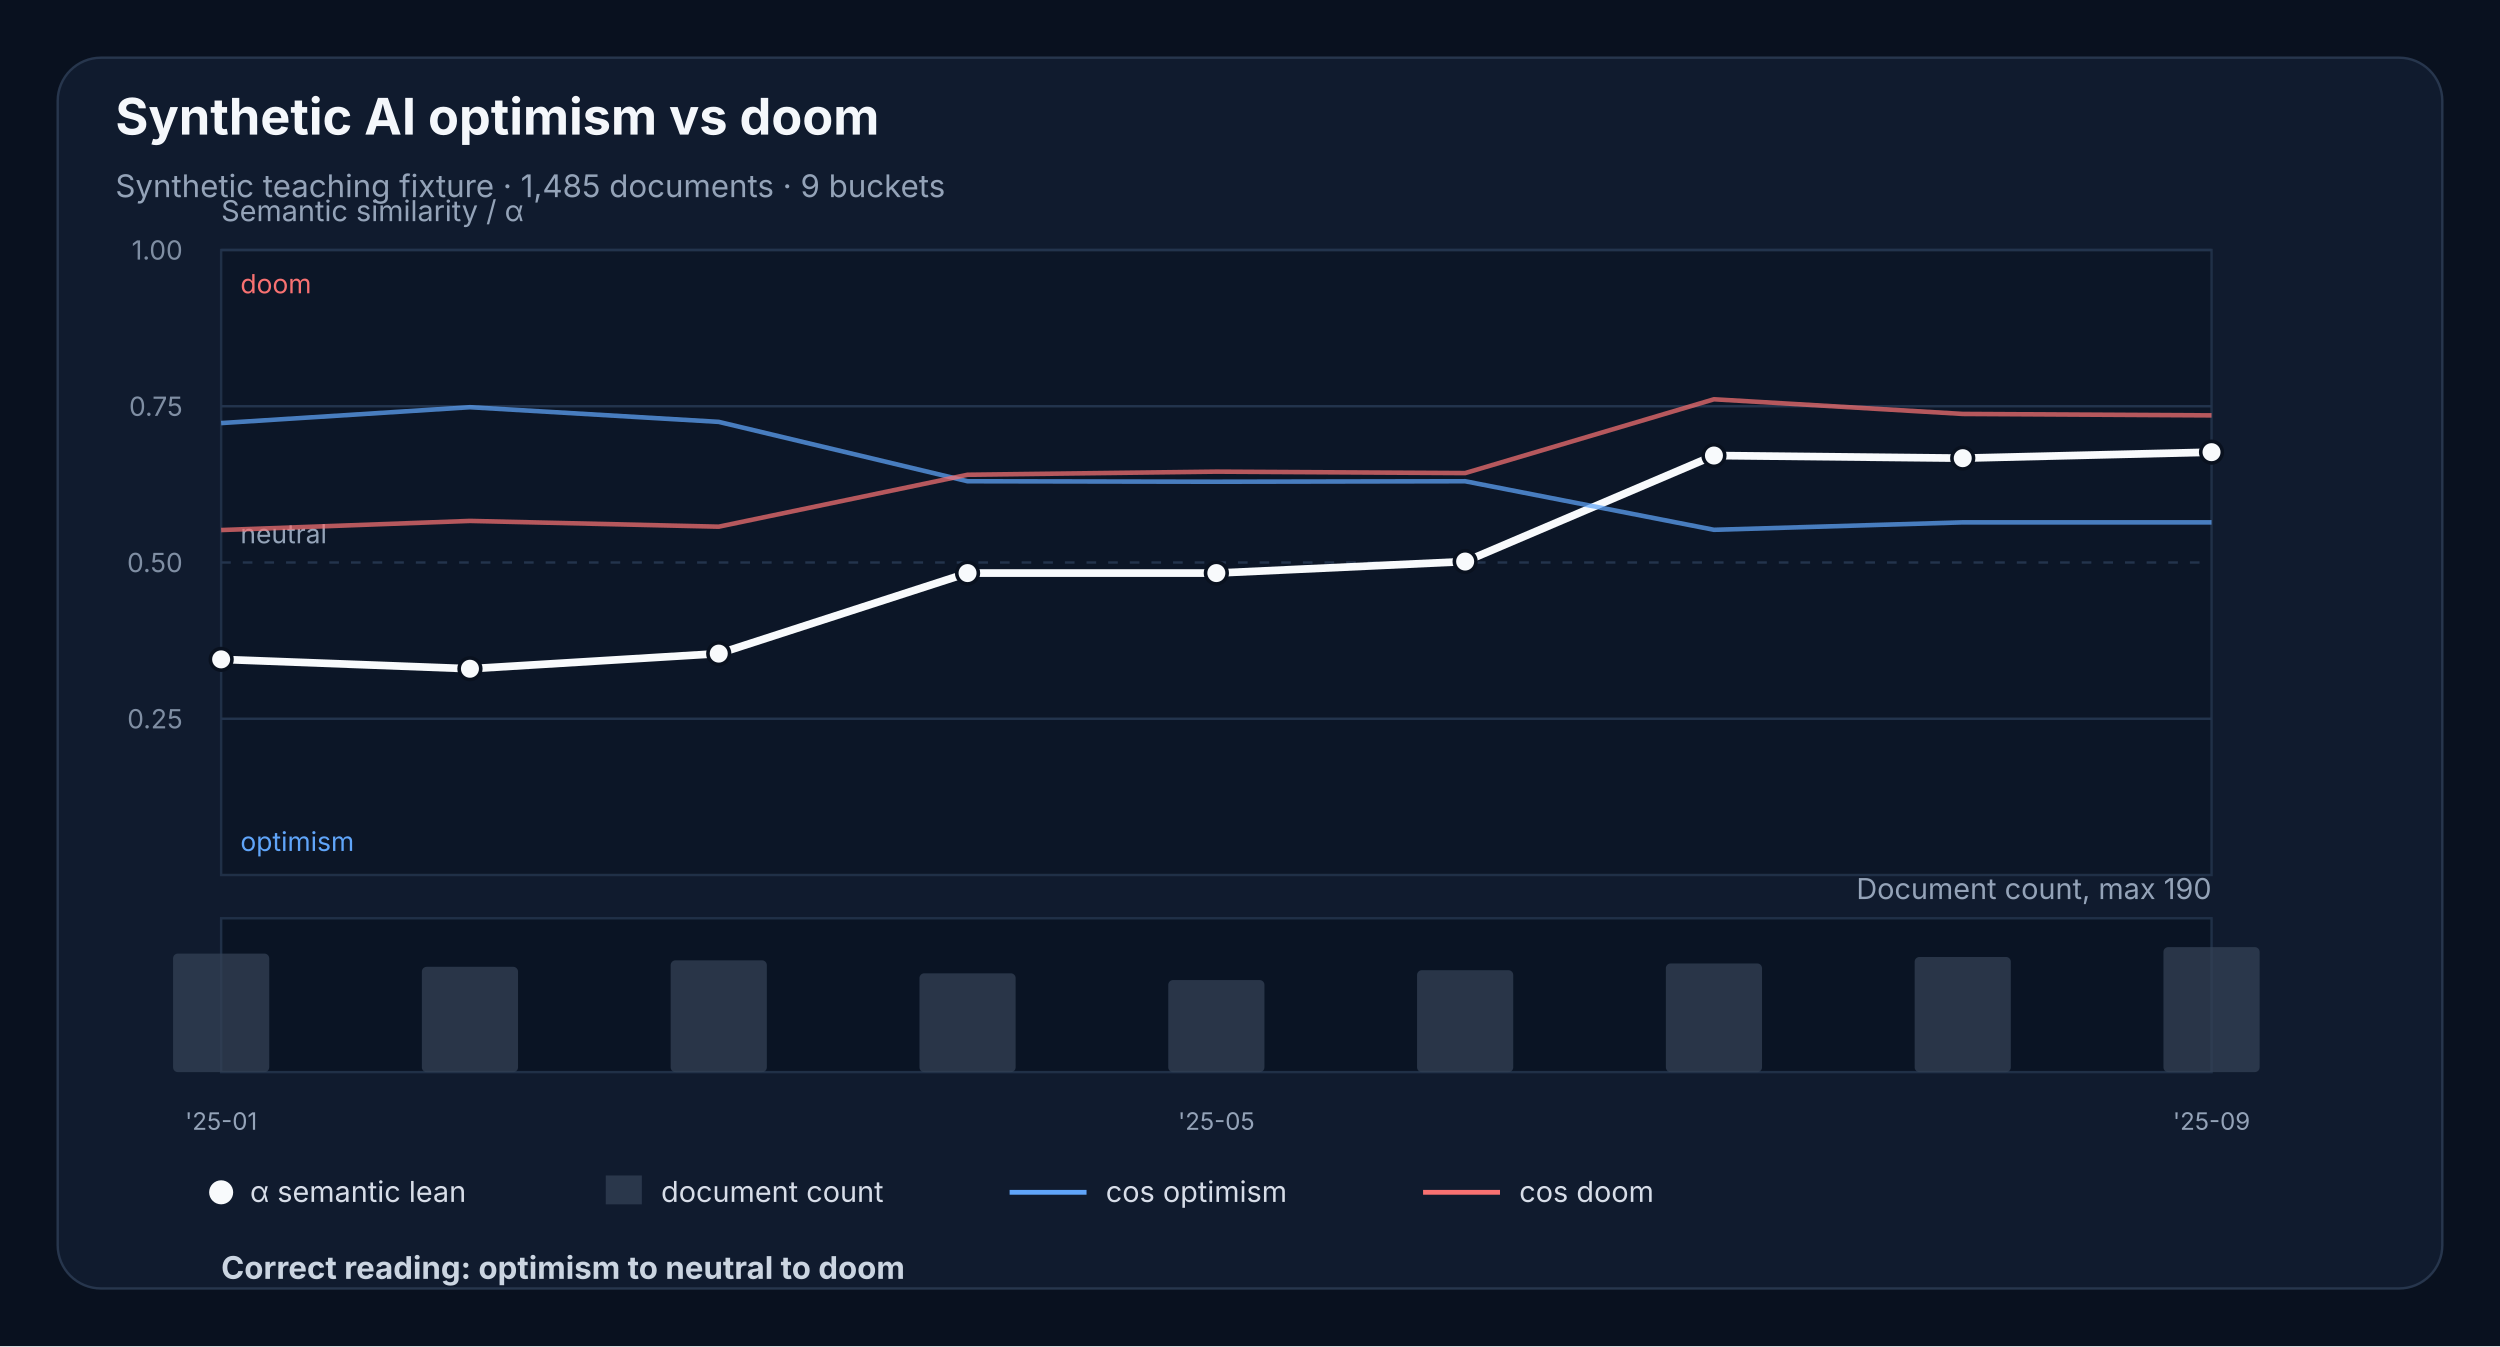
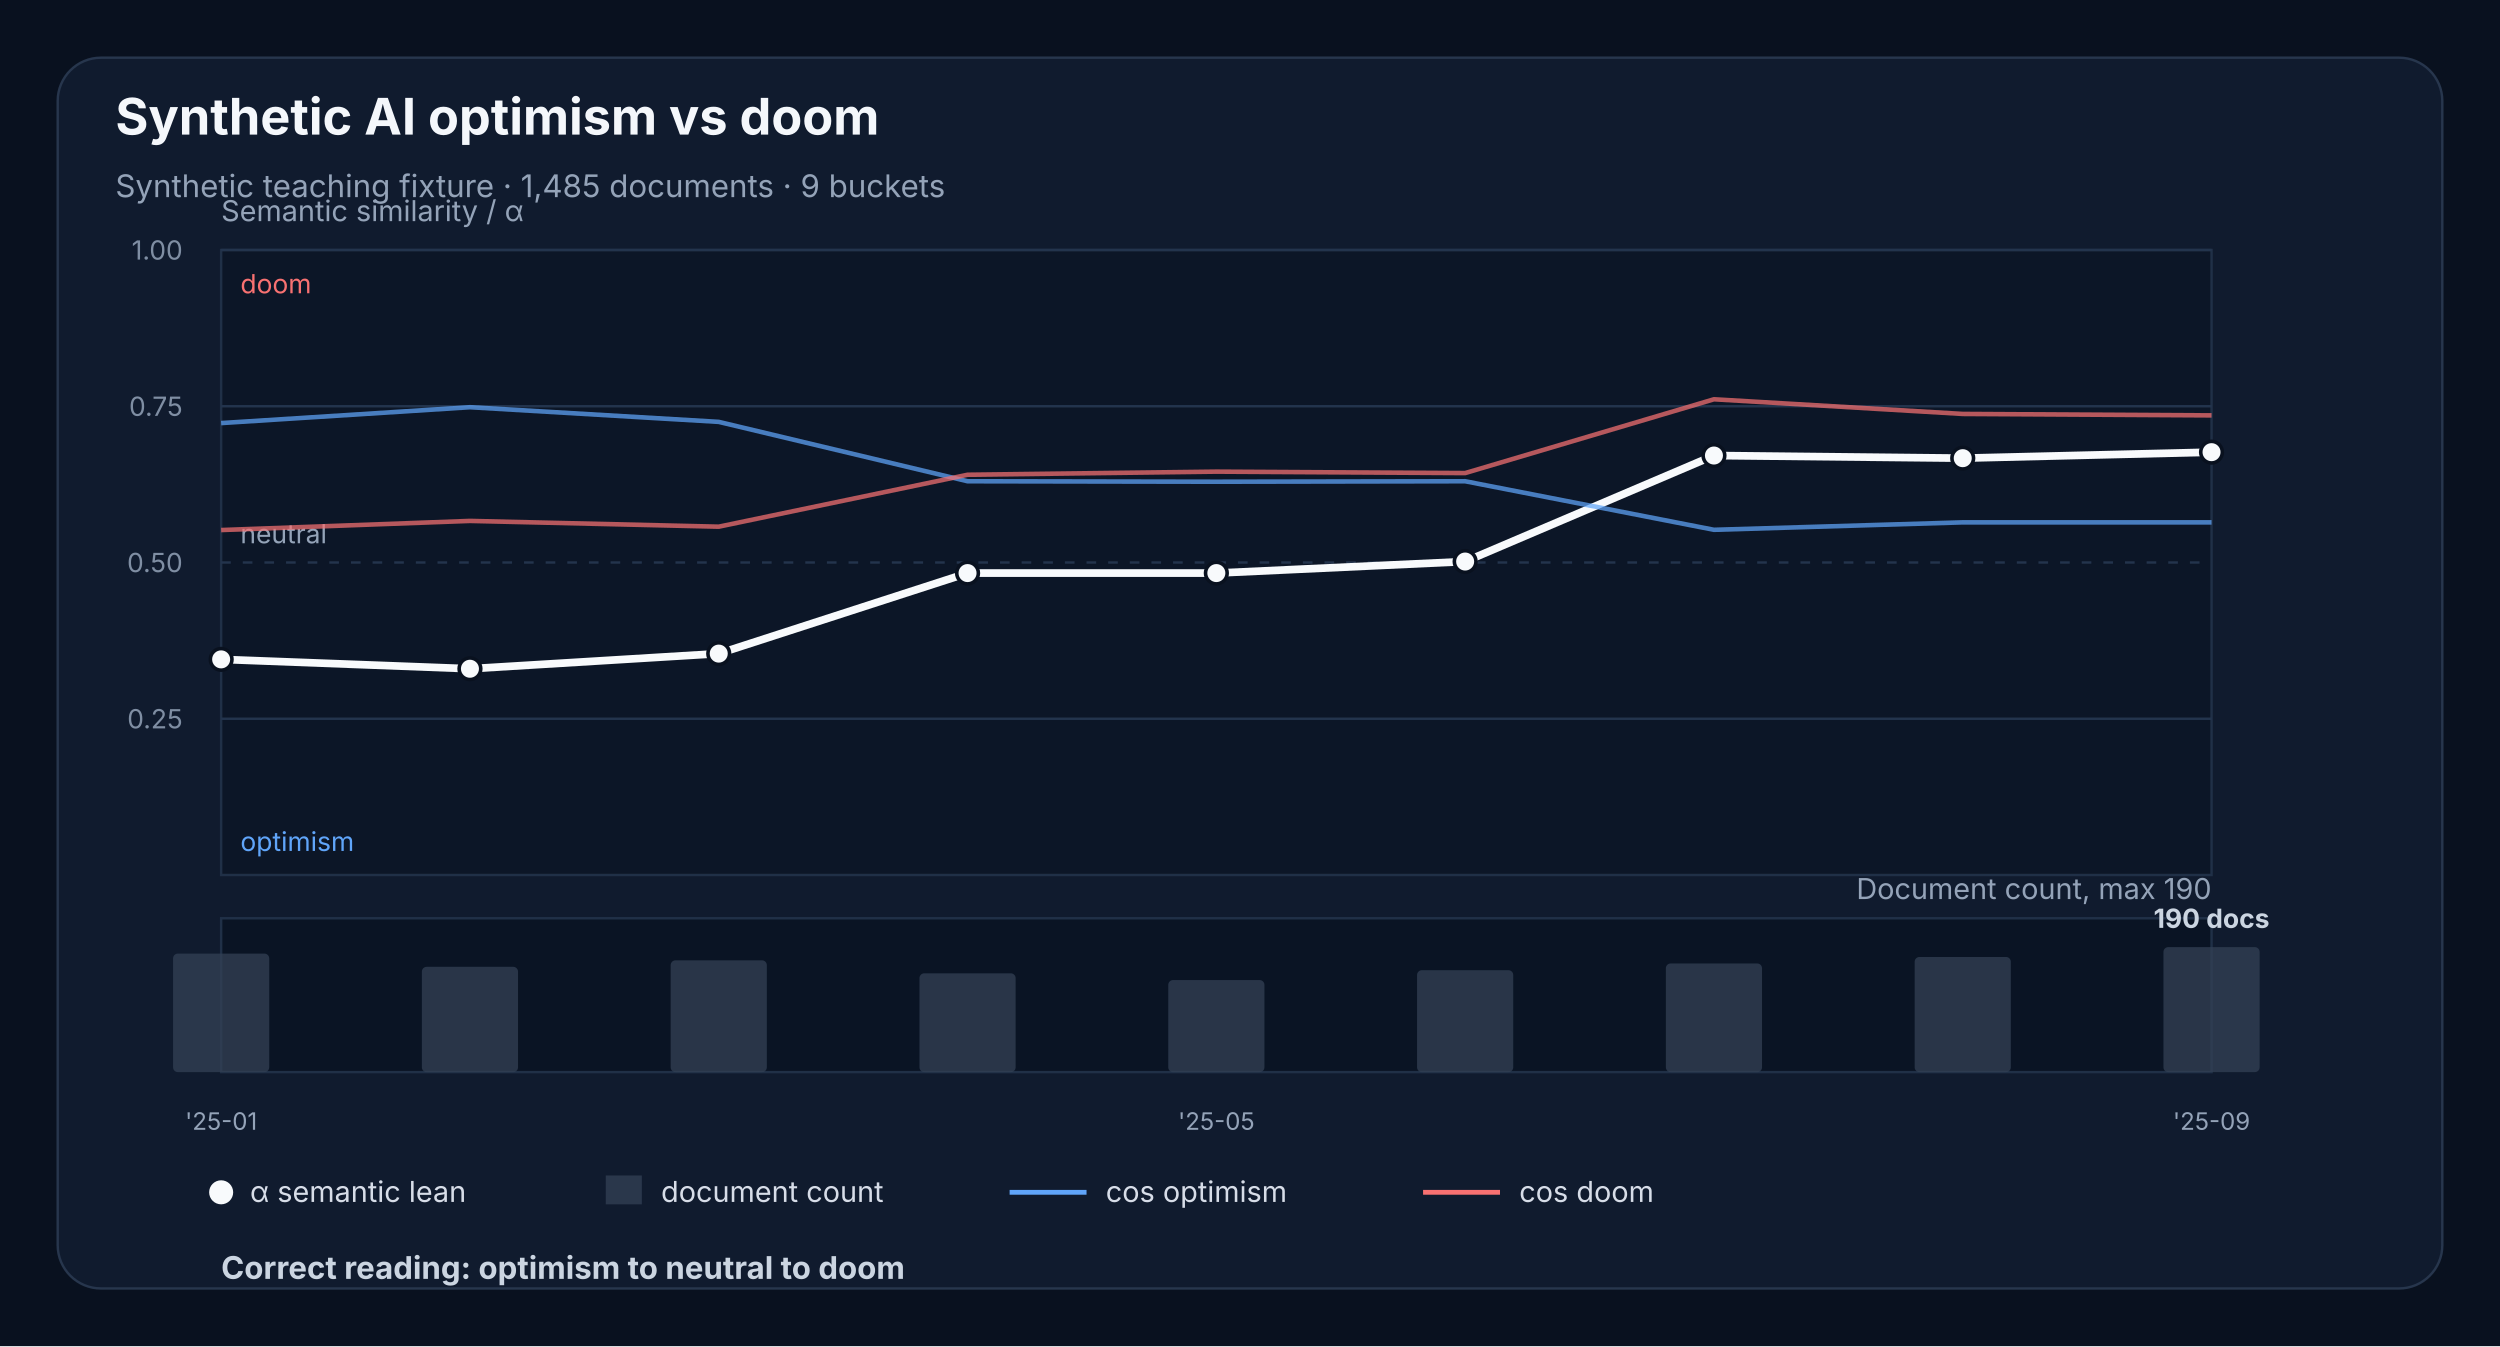
<svg xmlns="http://www.w3.org/2000/svg" width="1040" height="560" viewBox="0 0 1040 560" role="img" aria-label="Semantic trend teaching chart for clean-room">
  <rect width="100%" height="100%" fill="#09111f" />
  <rect x="24" y="24" width="992" height="512" rx="18" fill="#101b2e" stroke="#27364d" />
  <text x="48.0" y="56.0" fill="#f4f7fb" font-family="Inter, -apple-system, BlinkMacSystemFont, Segoe UI, sans-serif" font-size="21" font-weight="700" text-anchor="start">Synthetic AI optimism vs doom</text>
  <text x="48.0" y="82.0" fill="#94a3b8" font-family="Inter, -apple-system, BlinkMacSystemFont, Segoe UI, sans-serif" font-size="13" font-weight="400" text-anchor="start">Synthetic teaching fixture · 1,485 documents · 9 buckets</text>
  <rect x="92" y="104" width="828" height="260" fill="#0c1627" stroke="#203047" />
  <rect x="92" y="382" width="828" height="64" fill="#0a1424" stroke="#203047" />
  <text x="92.0" y="92.0" fill="#94a3b8" font-family="Inter, -apple-system, BlinkMacSystemFont, Segoe UI, sans-serif" font-size="12" font-weight="400" text-anchor="start">Semantic similarity / α</text>
  <text x="920.0" y="374.0" fill="#94a3b8" font-family="Inter, -apple-system, BlinkMacSystemFont, Segoe UI, sans-serif" font-size="12" font-weight="400" text-anchor="end">Document count, max 190</text>
  <line x1="92.0" y1="299.0" x2="920.0" y2="299.0" stroke="#23344d" stroke-width="1" />
  <text x="76.0" y="303.0" fill="#7f8ea3" font-family="Inter, -apple-system, BlinkMacSystemFont, Segoe UI, sans-serif" font-size="11" font-weight="400" text-anchor="end">0.25</text>
  <line x1="92.0" y1="234.0" x2="920.0" y2="234.0" stroke="#23344d" stroke-width="1" stroke-dasharray="4 5" />
  <text x="76.0" y="238.0" fill="#7f8ea3" font-family="Inter, -apple-system, BlinkMacSystemFont, Segoe UI, sans-serif" font-size="11" font-weight="400" text-anchor="end">0.50</text>
  <line x1="92.0" y1="169.0" x2="920.0" y2="169.0" stroke="#23344d" stroke-width="1" />
  <text x="76.0" y="173.0" fill="#7f8ea3" font-family="Inter, -apple-system, BlinkMacSystemFont, Segoe UI, sans-serif" font-size="11" font-weight="400" text-anchor="end">0.75</text>
  <line x1="92.0" y1="104.0" x2="920.0" y2="104.0" stroke="#23344d" stroke-width="1" />
  <text x="76.0" y="108.0" fill="#7f8ea3" font-family="Inter, -apple-system, BlinkMacSystemFont, Segoe UI, sans-serif" font-size="11" font-weight="400" text-anchor="end">1.00</text>
  <text x="100.0" y="122.0" fill="#f87171" font-family="Inter, -apple-system, BlinkMacSystemFont, Segoe UI, sans-serif" font-size="11" font-weight="400" text-anchor="start">doom</text>
  <text x="100.0" y="354.0" fill="#60a5fa" font-family="Inter, -apple-system, BlinkMacSystemFont, Segoe UI, sans-serif" font-size="11" font-weight="400" text-anchor="start">optimism</text>
  <text x="100.0" y="226.0" fill="#94a3b8" font-family="Inter, -apple-system, BlinkMacSystemFont, Segoe UI, sans-serif" font-size="11" font-weight="400" text-anchor="start">neutral</text>
  <g data-layer="volume-bars">
    <rect x="72.0" y="396.7" width="40.0" height="49.3" rx="2" fill="#334155" opacity="0.74" />
    <rect x="175.5" y="402.2" width="40.0" height="43.8" rx="2" fill="#334155" opacity="0.74" />
    <rect x="279.0" y="399.5" width="40.0" height="46.5" rx="2" fill="#334155" opacity="0.74" />
    <rect x="382.5" y="404.9" width="40.0" height="41.1" rx="2" fill="#334155" opacity="0.74" />
    <rect x="486.0" y="407.7" width="40.0" height="38.3" rx="2" fill="#334155" opacity="0.74" />
    <rect x="589.5" y="403.6" width="40.0" height="42.4" rx="2" fill="#334155" opacity="0.74" />
    <rect x="693.0" y="400.8" width="40.0" height="45.2" rx="2" fill="#334155" opacity="0.74" />
    <rect x="796.5" y="398.1" width="40.0" height="47.9" rx="2" fill="#334155" opacity="0.74" />
    <rect x="900.0" y="394.0" width="40.0" height="52.0" rx="2" fill="#334155" opacity="0.74" />
+     <text x="920.0" y="386.0" fill="#cbd5e1" font-family="Inter, -apple-system, BlinkMacSystemFont, Segoe UI, sans-serif" font-size="11" font-weight="700" text-anchor="middle">190 docs</text>
  </g>
  <g data-layer="semantic-lines">
    <polyline points="92.0,274.3 195.5,278.2 299.0,271.9 402.5,238.4 506.0,238.4 609.5,233.6 713.0,189.5 816.5,190.6 920.0,188.1" fill="none" stroke="#f8fafc" stroke-width="3.2" stroke-linejoin="round" stroke-linecap="round" />
    <polyline points="92.0,176.0 195.5,169.4 299.0,175.5 402.5,200.2 506.0,200.4 609.5,200.2 713.0,220.4 816.5,217.3 920.0,217.3" fill="none" stroke="#60a5fa" stroke-width="1.9" opacity="0.72" stroke-linejoin="round" />
    <polyline points="92.0,220.5 195.5,216.7 299.0,219.1 402.5,197.5 506.0,196.2 609.5,196.8 713.0,166.1 816.5,172.2 920.0,172.8" fill="none" stroke="#f87171" stroke-width="1.9" opacity="0.72" stroke-linejoin="round" />
    <circle cx="92.0" cy="274.3" r="4.5" fill="#f8fafc" stroke="#09111f" stroke-width="1.5" />
    <circle cx="195.5" cy="278.2" r="4.5" fill="#f8fafc" stroke="#09111f" stroke-width="1.5" />
    <circle cx="299.0" cy="271.9" r="4.5" fill="#f8fafc" stroke="#09111f" stroke-width="1.5" />
    <circle cx="402.5" cy="238.4" r="4.5" fill="#f8fafc" stroke="#09111f" stroke-width="1.5" />
    <circle cx="506.0" cy="238.4" r="4.5" fill="#f8fafc" stroke="#09111f" stroke-width="1.5" />
    <circle cx="609.5" cy="233.6" r="4.5" fill="#f8fafc" stroke="#09111f" stroke-width="1.5" />
    <circle cx="713.0" cy="189.5" r="4.5" fill="#f8fafc" stroke="#09111f" stroke-width="1.5" />
    <circle cx="816.5" cy="190.6" r="4.5" fill="#f8fafc" stroke="#09111f" stroke-width="1.5" />
    <circle cx="920.0" cy="188.1" r="4.5" fill="#f8fafc" stroke="#09111f" stroke-width="1.5" />
  </g>
  <text x="92.0" y="470.0" fill="#94a3b8" font-family="Inter, -apple-system, BlinkMacSystemFont, Segoe UI, sans-serif" font-size="10" font-weight="400" text-anchor="middle">'25-01</text>
  <text x="506.0" y="470.0" fill="#94a3b8" font-family="Inter, -apple-system, BlinkMacSystemFont, Segoe UI, sans-serif" font-size="10" font-weight="400" text-anchor="middle">'25-05</text>
  <text x="920.0" y="470.0" fill="#94a3b8" font-family="Inter, -apple-system, BlinkMacSystemFont, Segoe UI, sans-serif" font-size="10" font-weight="400" text-anchor="middle">'25-09</text>
  <circle cx="92" cy="496" r="5" fill="#f8fafc" />
  <text x="104.0" y="500.0" fill="#d7dde8" font-family="Inter, -apple-system, BlinkMacSystemFont, Segoe UI, sans-serif" font-size="12" font-weight="400" text-anchor="start">α semantic lean</text>
  <rect x="252" y="489" width="15" height="12" fill="#334155" opacity="0.74" />
  <text x="275.0" y="500.0" fill="#d7dde8" font-family="Inter, -apple-system, BlinkMacSystemFont, Segoe UI, sans-serif" font-size="12" font-weight="400" text-anchor="start">document count</text>
  <line x1="420.0" y1="496.0" x2="452.0" y2="496.0" stroke="#60a5fa" stroke-width="2" />
  <text x="460.0" y="500.0" fill="#d7dde8" font-family="Inter, -apple-system, BlinkMacSystemFont, Segoe UI, sans-serif" font-size="12" font-weight="400" text-anchor="start">cos optimism</text>
  <line x1="592.0" y1="496.0" x2="624.0" y2="496.0" stroke="#f87171" stroke-width="2" />
  <text x="632.0" y="500.0" fill="#d7dde8" font-family="Inter, -apple-system, BlinkMacSystemFont, Segoe UI, sans-serif" font-size="12" font-weight="400" text-anchor="start">cos doom</text>
  <text x="92.0" y="532.0" fill="#cbd5e1" font-family="Inter, -apple-system, BlinkMacSystemFont, Segoe UI, sans-serif" font-size="13" font-weight="700" text-anchor="start">Correct reading: optimism to neutral to doom</text>
</svg>
